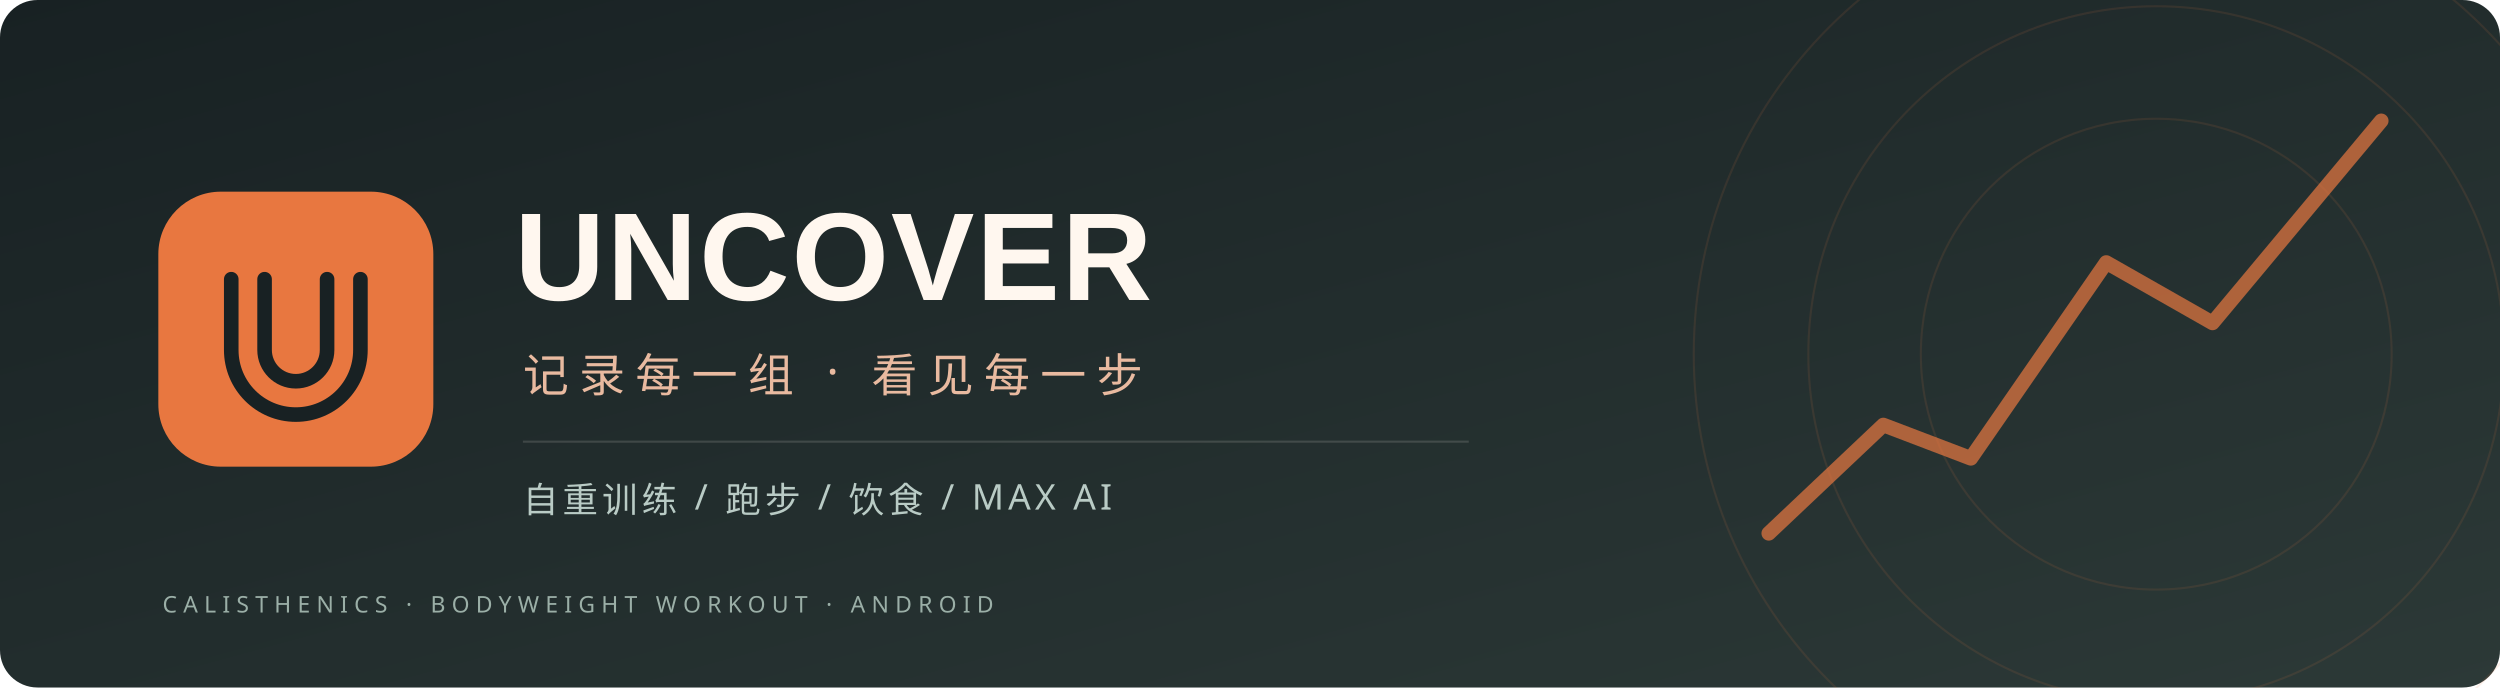
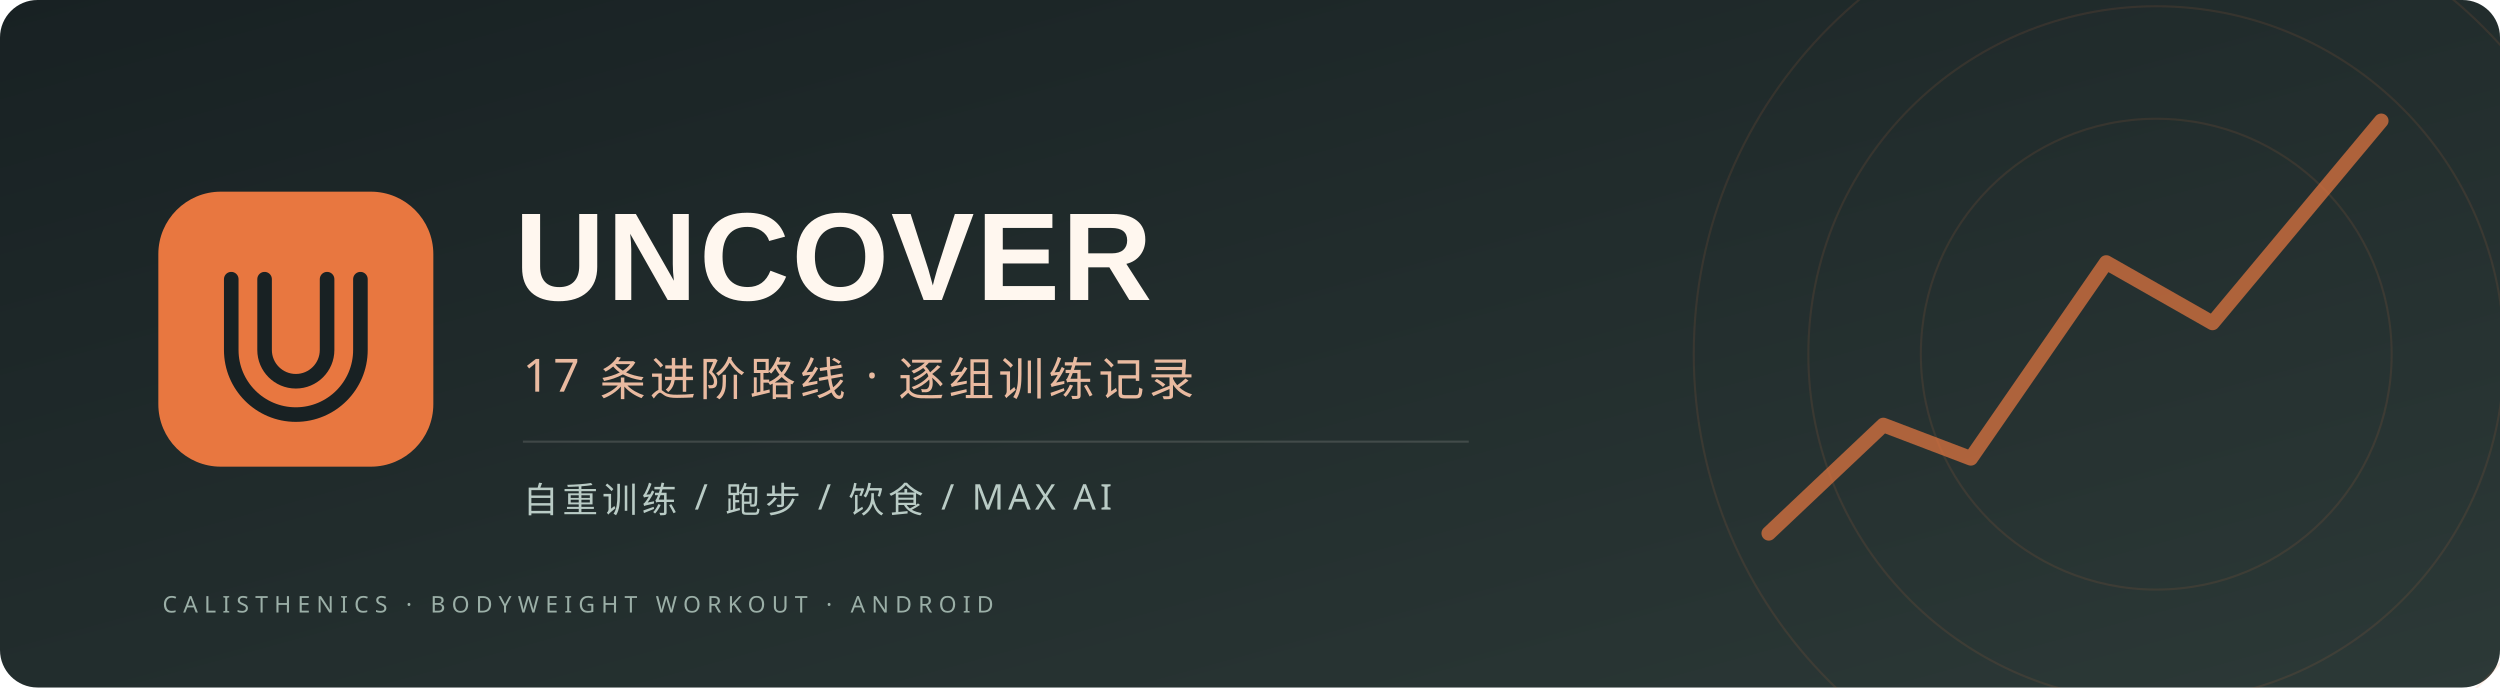
<svg xmlns="http://www.w3.org/2000/svg" width="1200" height="330" viewBox="0 0 1200 330" role="img" aria-labelledby="title desc">
  <defs>
    <linearGradient id="bg" x2="1" y2="1">
      <stop stop-color="#182123" />
      <stop offset="1" stop-color="#2C3937" />
    </linearGradient>
  </defs>
  <rect width="1200" height="330" rx="18" fill="url(#bg)" />
  <g fill="none" stroke="#E87740" stroke-opacity=".11">
    <circle cx="1035" cy="170" r="222" />
    <circle cx="1035" cy="170" r="167" />
    <circle cx="1035" cy="170" r="113" />
  </g>
  <path d="m849 256 55-52 42 16 65-94 51 29 81-97" fill="none" stroke="#E87740" stroke-width="7" stroke-linecap="round" stroke-linejoin="round" opacity=".7" />
  <g transform="translate(76 92)">
    <rect width="132" height="132" rx="30" fill="#E87740" />
    <path d="M35 42V76a31 31 0 0 0 62 0V42M51 42V76a15 15 0 0 0 30 0V42" fill="none" stroke="#182123" stroke-width="7" stroke-linecap="round" />
  </g>
  <text x="247" y="144" fill="#FFF7EF" font-size="60" font-weight="750" letter-spacing="1" font-family="Arial,sans-serif">UNCOVER</text>
-   <text x="251" y="188" fill="#E9BAA0" font-size="22" letter-spacing="5" font-family="'Microsoft YaHei',sans-serif">记录每一组 · 看见每一步</text>
+   <text x="251" y="188" fill="#E9BAA0" font-size="22" letter-spacing="2" font-family="'Microsoft YaHei',sans-serif">17 条进阶路线 · 逐组训练记录</text>
  <path d="M251 212H705" stroke="#FFF7EF" opacity=".14" />
  <text x="251" y="246" fill="#B9CBC5" font-size="17" letter-spacing="2" font-family="'Microsoft YaHei',sans-serif">自重训练 / 跑步 / 饮食 / MAX AI</text>
  <text x="78" y="294" fill="#9BAFA7" font-size="11" letter-spacing="3" font-family="sans-serif">CALISTHENICS · BODYWEIGHT WORKOUT · ANDROID</text>
</svg>
